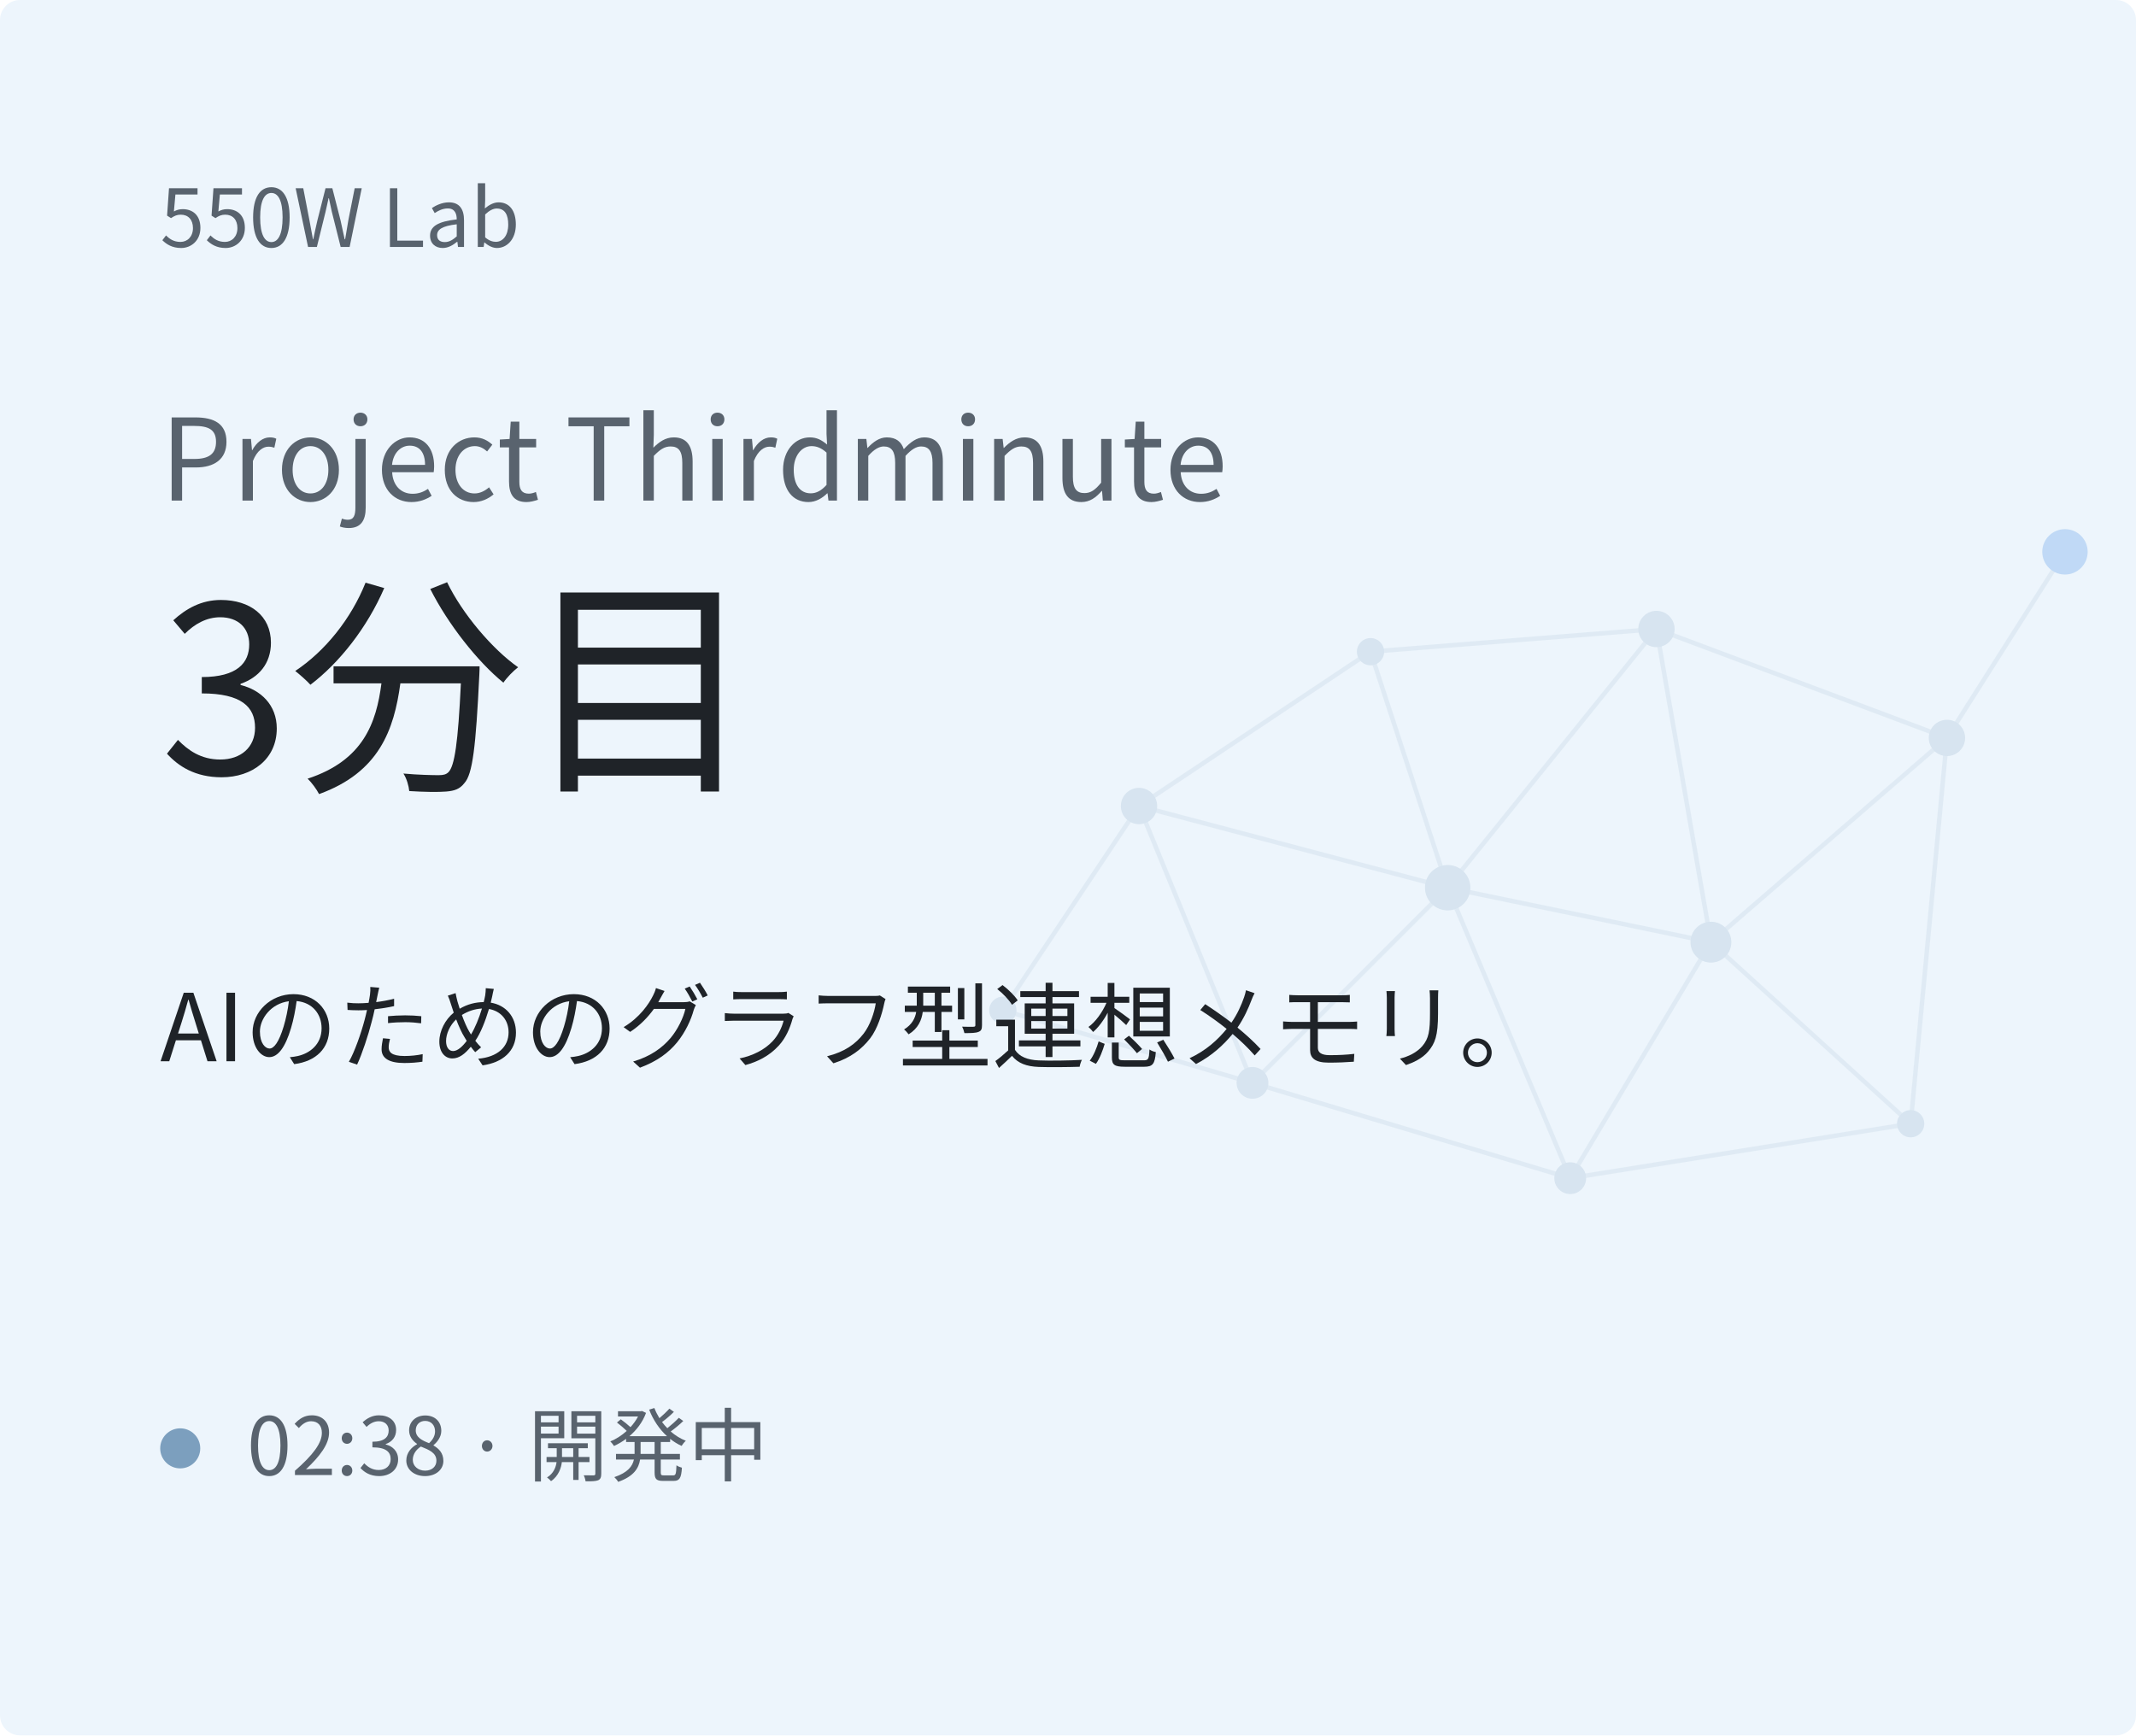
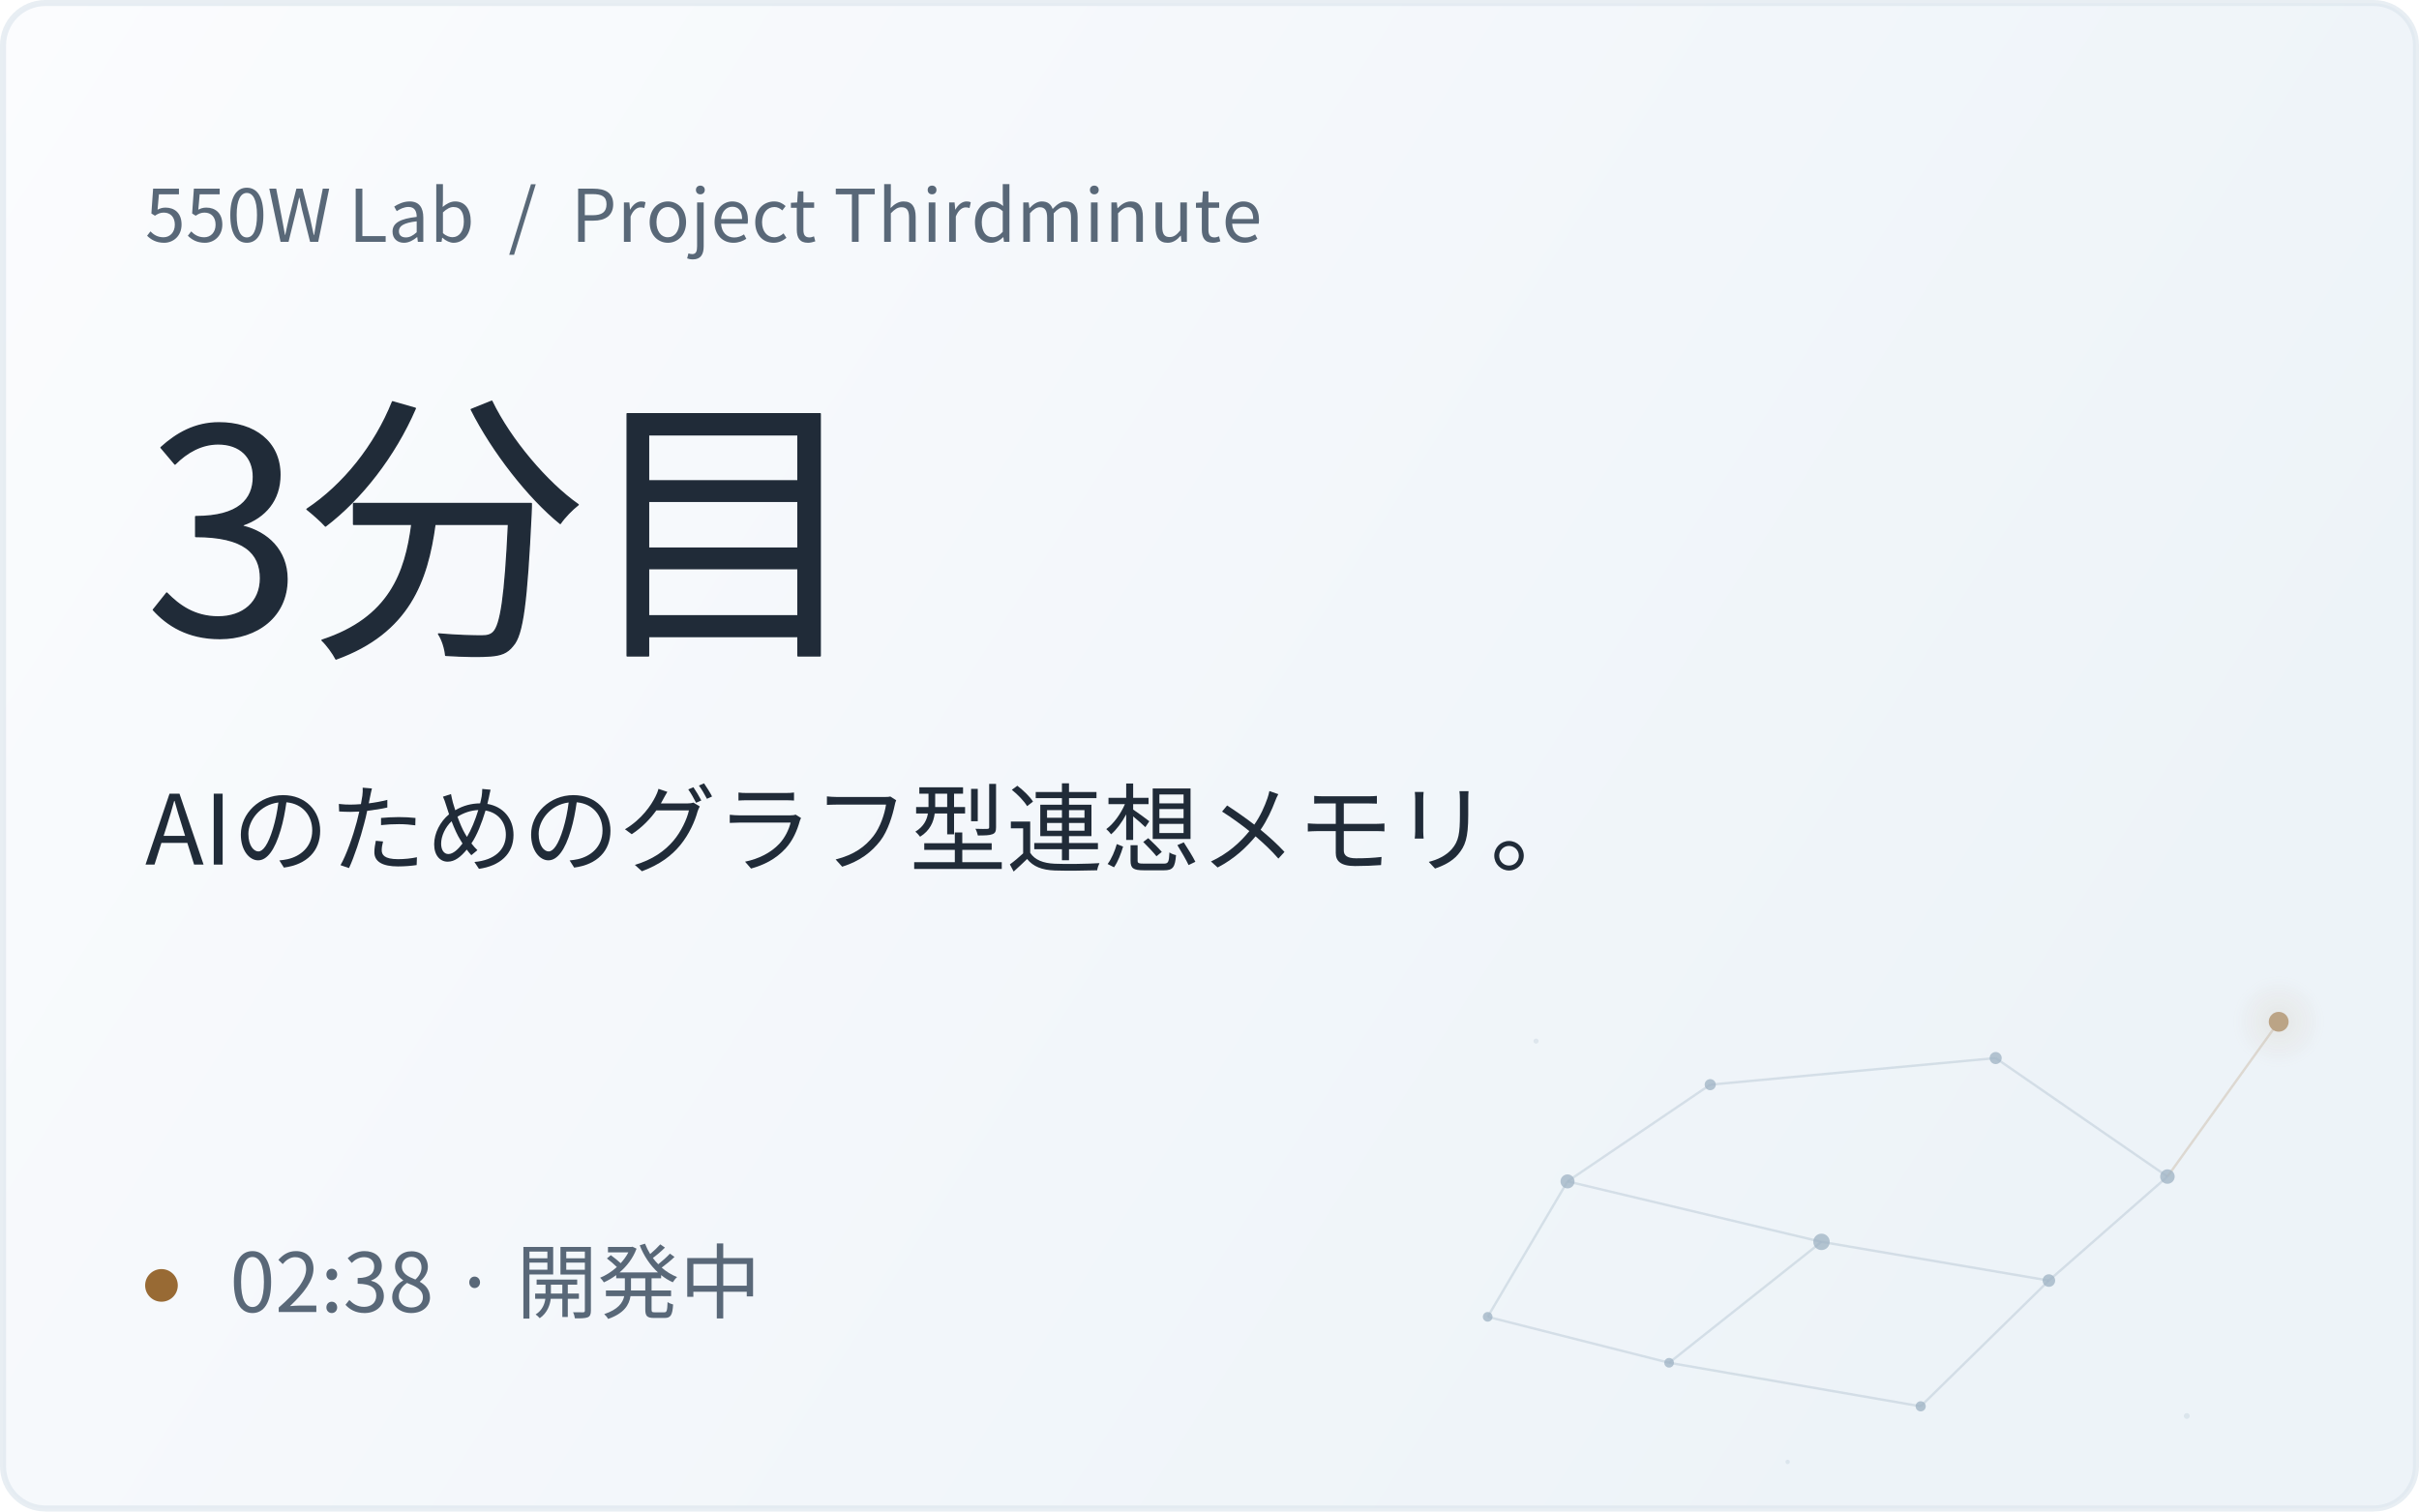
- <svg xmlns="http://www.w3.org/2000/svg" width="320" height="260" viewBox="0 0 320 260" role="img" aria-label="3分目 (Thirdminute) — AIのためのグラフ型連想メモリ。">
-   <rect width="320" height="260" rx="3" fill="#edf5fc" />
-   <g transform="translate(138 65) scale(.68)" opacity=".20">
-     <line x1="18" y1="127" x2="48" y2="82" stroke="#7c9fbe" opacity=".58" />
-     <line x1="18" y1="127" x2="73" y2="143" stroke="#7c9fbe" opacity=".58" />
-     <line x1="48" y1="82" x2="73" y2="143" stroke="#7c9fbe" opacity=".58" />
-     <line x1="48" y1="82" x2="99" y2="48" stroke="#7c9fbe" opacity=".58" />
-     <line x1="48" y1="82" x2="116" y2="100" stroke="#7c9fbe" opacity=".58" />
-     <line x1="73" y1="143" x2="116" y2="100" stroke="#7c9fbe" opacity=".58" />
-     <line x1="73" y1="143" x2="143" y2="164" stroke="#7c9fbe" opacity=".58" />
-     <line x1="99" y1="48" x2="116" y2="100" stroke="#7c9fbe" opacity=".58" />
-     <line x1="99" y1="48" x2="162" y2="43" stroke="#7c9fbe" opacity=".58" />
-     <line x1="116" y1="100" x2="143" y2="164" stroke="#7c9fbe" opacity=".58" />
-     <line x1="116" y1="100" x2="174" y2="112" stroke="#7c9fbe" opacity=".58" />
-     <line x1="116" y1="100" x2="162" y2="43" stroke="#7c9fbe" opacity=".58" />
-     <line x1="143" y1="164" x2="174" y2="112" stroke="#7c9fbe" opacity=".58" />
-     <line x1="143" y1="164" x2="218" y2="152" stroke="#7c9fbe" opacity=".58" />
-     <line x1="162" y1="43" x2="174" y2="112" stroke="#7c9fbe" opacity=".58" />
-     <line x1="162" y1="43" x2="226" y2="67" stroke="#7c9fbe" opacity=".58" />
-     <line x1="174" y1="112" x2="226" y2="67" stroke="#7c9fbe" opacity=".58" />
-     <line x1="174" y1="112" x2="218" y2="152" stroke="#7c9fbe" opacity=".58" />
-     <line x1="218" y1="152" x2="226" y2="67" stroke="#7c9fbe" opacity=".58" />
-     <line x1="226" y1="67" x2="252" y2="26" stroke="#7c9fbe" opacity=".58" />
-     <circle cx="18" cy="127" r="3" fill="#7c9fbe" />
-     <circle cx="48" cy="82" r="4" fill="#7c9fbe" />
-     <circle cx="73" cy="143" r="3.5" fill="#7c9fbe" />
-     <circle cx="99" cy="48" r="3" fill="#7c9fbe" />
-     <circle cx="116" cy="100" r="5" fill="#7c9fbe" />
-     <circle cx="143" cy="164" r="3.5" fill="#7c9fbe" />
-     <circle cx="162" cy="43" r="4" fill="#7c9fbe" />
-     <circle cx="174" cy="112" r="4.5" fill="#7c9fbe" />
-     <circle cx="218" cy="152" r="3" fill="#7c9fbe" />
-     <circle cx="226" cy="67" r="4" fill="#7c9fbe" />
-     <circle cx="252" cy="26" r="5" fill="#0969da" />
+ <svg xmlns="http://www.w3.org/2000/svg" width="400" height="250" viewBox="0 0 400 250" role="img" aria-label="3分目 (Thirdminute) — AIのためのグラフ型連想メモリ。">
+   <defs>
+     <linearGradient id="surface" x1="0" y1="0" x2="1" y2=".4">
+       <stop offset="0" stop-color="#fbfcfe" />
+       <stop offset="1" stop-color="#edf3f8" />
+     </linearGradient>
+     <radialGradient id="future-glow">
+       <stop offset="0" stop-color="#986a34" stop-opacity=".15" />
+       <stop offset="1" stop-color="#986a34" stop-opacity="0" />
+     </radialGradient>
+   </defs>
+   <rect x=".5" y=".5" width="399" height="249" rx="7" fill="url(#surface)" stroke="#dce5ed" stroke-opacity=".65" />
+   <g transform="translate(246 169) scale(.4)" opacity=".58">
+     <line x1="0" y1="122" x2="33" y2="66" stroke="#67859f" stroke-width="1" opacity=".34" />
+     <line x1="0" y1="122" x2="75" y2="141" stroke="#67859f" stroke-width="1" opacity=".34" />
+     <line x1="33" y1="66" x2="92" y2="26" stroke="#67859f" stroke-width="1" opacity=".34" />
+     <line x1="33" y1="66" x2="138" y2="91" stroke="#67859f" stroke-width="1" opacity=".34" />
+     <line x1="75" y1="141" x2="138" y2="91" stroke="#67859f" stroke-width="1" opacity=".34" />
+     <line x1="75" y1="141" x2="179" y2="159" stroke="#67859f" stroke-width="1" opacity=".34" />
+     <line x1="92" y1="26" x2="210" y2="15" stroke="#67859f" stroke-width="1" opacity=".34" />
+     <line x1="138" y1="91" x2="232" y2="107" stroke="#67859f" stroke-width="1" opacity=".34" />
+     <line x1="179" y1="159" x2="232" y2="107" stroke="#67859f" stroke-width="1" opacity=".34" />
+     <line x1="210" y1="15" x2="281" y2="64" stroke="#67859f" stroke-width="1" opacity=".34" />
+     <line x1="232" y1="107" x2="281" y2="64" stroke="#67859f" stroke-width="1" opacity=".34" />
+     <line x1="281" y1="64" x2="327" y2="0" stroke="#986a34" stroke-width="1" opacity=".34" />
+     <circle cx="20" cy="8" r="1.05" fill="#67859f" opacity=".24" />
+     <circle cx="124" cy="182" r="0.9" fill="#67859f" opacity=".24" />
+     <circle cx="289" cy="163" r="1.2" fill="#67859f" opacity=".24" />
+     <circle cx="0" cy="122" r="2.0" fill="#67859f" opacity=".76" />
+     <circle cx="33" cy="66" r="2.9" fill="#67859f" opacity=".76" />
+     <circle cx="75" cy="141" r="2.0" fill="#67859f" opacity=".76" />
+     <circle cx="92" cy="26" r="2.3" fill="#67859f" opacity=".76" />
+     <circle cx="138" cy="91" r="3.4" fill="#67859f" opacity=".76" />
+     <circle cx="179" cy="159" r="2.1" fill="#67859f" opacity=".76" />
+     <circle cx="210" cy="15" r="2.5" fill="#67859f" opacity=".76" />
+     <circle cx="232" cy="107" r="2.6" fill="#67859f" opacity=".76" />
+     <circle cx="281" cy="64" r="3.0" fill="#67859f" opacity=".76" />
+     <circle cx="327" cy="0" r="19" fill="url(#future-glow)" />
+     <circle cx="327" cy="0" r="4.1" fill="#986a34" />
  </g>
-   <path fill="#59636e" transform="translate(24.000 37.000) scale(0.012 -0.012)" d="M262 -13C385 -13 502 78 502 238C502 400 402 472 281 472C237 472 204 461 171 443L190 655H466V733H110L86 391L135 360C177 388 208 403 257 403C349 403 409 341 409 236C409 129 340 63 253 63C168 63 114 102 73 144L27 84C77 35 147 -13 262 -13Z" />
-   <path fill="#59636e" transform="translate(30.660 37.000) scale(0.012 -0.012)" d="M262 -13C385 -13 502 78 502 238C502 400 402 472 281 472C237 472 204 461 171 443L190 655H466V733H110L86 391L135 360C177 388 208 403 257 403C349 403 409 341 409 236C409 129 340 63 253 63C168 63 114 102 73 144L27 84C77 35 147 -13 262 -13Z" />
-   <path fill="#59636e" transform="translate(37.320 37.000) scale(0.012 -0.012)" d="M278 -13C417 -13 506 113 506 369C506 623 417 746 278 746C138 746 50 623 50 369C50 113 138 -13 278 -13ZM278 61C195 61 138 154 138 369C138 583 195 674 278 674C361 674 418 583 418 369C418 154 361 61 278 61Z" />
-   <path fill="#59636e" transform="translate(43.980 37.000) scale(0.012 -0.012)" d="M181 0H291L400 442C412 500 426 553 437 609H441C453 553 464 500 477 442L588 0H700L851 733H763L684 334C671 255 657 176 644 96H638C620 176 604 256 586 334L484 733H399L298 334C280 255 262 176 246 96H242C227 176 213 255 198 334L121 733H26Z" />
-   <path fill="#59636e" transform="translate(57.204 37.000) scale(0.012 -0.012)" d="M101 0H514V79H193V733H101Z" />
-   <path fill="#59636e" transform="translate(63.720 37.000) scale(0.012 -0.012)" d="M217 -13C284 -13 345 22 397 65H400L408 0H483V334C483 469 428 557 295 557C207 557 131 518 82 486L117 423C160 452 217 481 280 481C369 481 392 414 392 344C161 318 59 259 59 141C59 43 126 -13 217 -13ZM243 61C189 61 147 85 147 147C147 217 209 262 392 283V132C339 85 295 61 243 61Z" />
-   <path fill="#59636e" transform="translate(70.476 37.000) scale(0.012 -0.012)" d="M331 -13C455 -13 567 94 567 280C567 448 491 557 351 557C290 557 230 523 180 481L184 578V796H92V0H165L173 56H177C224 13 281 -13 331 -13ZM316 64C280 64 231 78 184 120V406C235 454 283 480 328 480C432 480 472 400 472 279C472 145 406 64 316 64Z" />
-   <path fill="#59636e" transform="translate(24.000 75.000) scale(0.017 -0.017)" d="M101 0H193V292H314C475 292 584 363 584 518C584 678 474 733 310 733H101ZM193 367V658H298C427 658 492 625 492 518C492 413 431 367 302 367Z" />
-   <path fill="#59636e" transform="translate(34.761 75.000) scale(0.017 -0.017)" d="M92 0H184V349C220 441 275 475 320 475C343 475 355 472 373 466L390 545C373 554 356 557 332 557C272 557 216 513 178 444H176L167 543H92Z" />
-   <path fill="#59636e" transform="translate(41.357 75.000) scale(0.017 -0.017)" d="M303 -13C436 -13 554 91 554 271C554 452 436 557 303 557C170 557 52 452 52 271C52 91 170 -13 303 -13ZM303 63C209 63 146 146 146 271C146 396 209 480 303 480C397 480 461 396 461 271C461 146 397 63 303 63Z" />
-   <path fill="#59636e" transform="translate(51.659 75.000) scale(0.017 -0.017)" d="M35 -242C143 -242 184 -173 184 -62V543H93V-62C93 -128 80 -169 26 -169C7 -169 -12 -164 -26 -159L-44 -228C-25 -236 3 -242 35 -242ZM138 655C173 655 199 679 199 716C199 751 173 775 138 775C102 775 77 751 77 716C77 679 102 655 138 655Z" />
-   <path fill="#59636e" transform="translate(56.334 75.000) scale(0.017 -0.017)" d="M312 -13C385 -13 443 11 490 42L458 103C417 76 375 60 322 60C219 60 148 134 142 250H508C510 264 512 282 512 302C512 457 434 557 295 557C171 557 52 448 52 271C52 92 167 -13 312 -13ZM141 315C152 423 220 484 297 484C382 484 432 425 432 315Z" />
-   <path fill="#59636e" transform="translate(65.752 75.000) scale(0.017 -0.017)" d="M306 -13C371 -13 433 13 482 55L442 117C408 87 364 63 314 63C214 63 146 146 146 271C146 396 218 480 317 480C359 480 394 461 425 433L471 493C433 527 384 557 313 557C173 557 52 452 52 271C52 91 162 -13 306 -13Z" />
-   <path fill="#59636e" transform="translate(74.422 75.000) scale(0.017 -0.017)" d="M262 -13C296 -13 332 -3 363 7L345 76C327 68 303 61 283 61C220 61 199 99 199 165V469H347V543H199V696H123L113 543L27 538V469H108V168C108 59 147 -13 262 -13Z" />
-   <path fill="#59636e" transform="translate(84.639 75.000) scale(0.017 -0.017)" d="M253 0H346V655H568V733H31V655H253Z" />
-   <path fill="#59636e" transform="translate(94.822 75.000) scale(0.017 -0.017)" d="M92 0H184V394C238 449 276 477 332 477C404 477 435 434 435 332V0H526V344C526 482 474 557 360 557C286 557 230 516 180 466L184 578V796H92Z" />
-   <path fill="#59636e" transform="translate(105.141 75.000) scale(0.017 -0.017)" d="M92 0H184V543H92ZM138 655C174 655 199 679 199 716C199 751 174 775 138 775C102 775 78 751 78 716C78 679 102 655 138 655Z" />
-   <path fill="#59636e" transform="translate(109.816 75.000) scale(0.017 -0.017)" d="M92 0H184V349C220 441 275 475 320 475C343 475 355 472 373 466L390 545C373 554 356 557 332 557C272 557 216 513 178 444H176L167 543H92Z" />
-   <path fill="#59636e" transform="translate(116.412 75.000) scale(0.017 -0.017)" d="M277 -13C342 -13 400 22 442 64H445L453 0H528V796H436V587L441 494C393 533 352 557 288 557C164 557 53 447 53 271C53 90 141 -13 277 -13ZM297 64C202 64 147 141 147 272C147 396 217 480 304 480C349 480 391 464 436 423V138C391 88 347 64 297 64Z" />
-   <path fill="#59636e" transform="translate(126.952 75.000) scale(0.017 -0.017)" d="M92 0H184V394C233 450 279 477 320 477C389 477 421 434 421 332V0H512V394C563 450 607 477 649 477C718 477 750 434 750 332V0H841V344C841 482 788 557 677 557C610 557 554 514 497 453C475 517 431 557 347 557C282 557 226 516 178 464H176L167 543H92Z" />
-   <path fill="#59636e" transform="translate(142.694 75.000) scale(0.017 -0.017)" d="M92 0H184V543H92ZM138 655C174 655 199 679 199 716C199 751 174 775 138 775C102 775 78 751 78 716C78 679 102 655 138 655Z" />
-   <path fill="#59636e" transform="translate(147.369 75.000) scale(0.017 -0.017)" d="M92 0H184V394C238 449 276 477 332 477C404 477 435 434 435 332V0H526V344C526 482 474 557 360 557C286 557 229 516 178 464H176L167 543H92Z" />
-   <path fill="#59636e" transform="translate(157.739 75.000) scale(0.017 -0.017)" d="M251 -13C325 -13 379 26 430 85H433L440 0H516V543H425V158C373 94 334 66 278 66C206 66 176 109 176 210V543H84V199C84 60 136 -13 251 -13Z" />
-   <path fill="#59636e" transform="translate(168.058 75.000) scale(0.017 -0.017)" d="M262 -13C296 -13 332 -3 363 7L345 76C327 68 303 61 283 61C220 61 199 99 199 165V469H347V543H199V696H123L113 543L27 538V469H108V168C108 59 147 -13 262 -13Z" />
-   <path fill="#59636e" transform="translate(174.467 75.000) scale(0.017 -0.017)" d="M312 -13C385 -13 443 11 490 42L458 103C417 76 375 60 322 60C219 60 148 134 142 250H508C510 264 512 282 512 302C512 457 434 557 295 557C171 557 52 448 52 271C52 92 167 -13 312 -13ZM141 315C152 423 220 484 297 484C382 484 432 425 432 315Z" />
-   <path fill="#1f2328" transform="translate(24.000 116.000) scale(0.035 -0.035)" d="M263 -13C394 -13 499 65 499 196C499 297 430 361 344 382V387C422 414 474 474 474 563C474 679 384 746 260 746C176 746 111 709 56 659L105 601C147 643 198 672 257 672C334 672 381 626 381 556C381 477 330 416 178 416V346C348 346 406 288 406 199C406 115 345 63 257 63C174 63 119 103 76 147L29 88C77 35 149 -13 263 -13Z" />
-   <path fill="#1f2328" transform="translate(43.425 116.000) scale(0.035 -0.035)" d="M324 820C262 665 151 527 23 442C41 428 74 399 88 383C213 478 331 628 404 797ZM673 822 601 793C676 644 803 482 914 392C928 413 956 442 977 458C867 535 738 687 673 822ZM187 462V389H392C370 219 314 59 76 -19C93 -35 115 -65 125 -85C382 8 446 190 473 389H732C720 135 705 35 679 9C669 -1 657 -4 637 -4C613 -4 552 -3 486 3C500 -18 509 -50 511 -72C574 -76 636 -77 670 -74C704 -71 727 -64 747 -38C782 0 796 115 811 426C812 436 812 462 812 462Z" />
-   <path fill="#1f2328" transform="translate(78.425 116.000) scale(0.035 -0.035)" d="M233 470H759V305H233ZM233 542V704H759V542ZM233 233H759V67H233ZM158 778V-74H233V-6H759V-74H837V778Z" />
-   <path fill="#1f2328" transform="translate(24.000 159.000) scale(0.014 -0.014)" d="M4 0H97L168 224H436L506 0H604L355 733H252ZM191 297 227 410C253 493 277 572 300 658H304C328 573 351 493 378 410L413 297Z" />
-   <path fill="#1f2328" transform="translate(32.512 159.000) scale(0.014 -0.014)" d="M101 0H193V733H101Z" />
-   <path fill="#1f2328" transform="translate(36.614 159.000) scale(0.014 -0.014)" d="M476 642C465 550 445 455 420 372C369 203 316 136 269 136C224 136 166 192 166 318C166 454 284 618 476 642ZM559 644C729 629 826 504 826 353C826 180 700 85 572 56C549 51 518 46 486 43L533 -31C770 0 908 140 908 350C908 553 759 718 525 718C281 718 88 528 88 311C88 146 177 44 266 44C359 44 438 149 499 355C527 448 546 550 559 644Z" />
-   <path fill="#1f2328" transform="translate(50.614 159.000) scale(0.014 -0.014)" d="M537 482V408C599 415 660 418 723 418C781 418 840 413 891 406L893 482C839 488 779 491 720 491C656 491 590 487 537 482ZM558 239 483 246C475 204 468 167 468 128C468 29 554 -19 712 -19C785 -19 851 -13 905 -5L908 76C847 63 778 56 713 56C570 56 544 102 544 149C544 175 549 206 558 239ZM221 620C185 620 149 621 101 627L104 549C140 547 176 545 220 545C248 545 279 546 312 548C304 512 295 474 286 441C249 300 178 97 118 -6L206 -36C258 74 326 280 362 422C374 466 385 512 394 556C464 564 537 575 602 590V669C541 653 475 641 410 633L425 707C429 727 437 765 443 787L347 795C349 774 348 740 344 712C341 692 336 660 329 625C290 622 254 620 221 620Z" />
-   <path fill="#1f2328" transform="translate(64.614 159.000) scale(0.014 -0.014)" d="M542 564C511 461 468 357 425 286L405 319C381 359 352 426 327 495C393 536 464 560 542 564ZM260 729 177 702C189 676 201 643 210 612L240 520C149 446 86 325 86 210C86 93 149 30 225 30C300 30 361 80 423 155C438 134 454 115 470 97L533 149C512 169 491 193 471 219C528 301 579 432 617 559C746 537 827 439 827 309C827 155 711 45 502 27L549 -44C763 -14 906 107 906 306C906 478 796 601 636 627L652 696C656 715 662 749 669 774L583 782C583 759 580 726 577 706C573 682 567 658 561 633C474 632 389 612 304 562L280 640C273 668 265 701 260 729ZM379 218C335 159 282 109 233 109C188 109 158 150 158 216C158 294 200 386 266 448C295 372 327 301 356 256Z" />
-   <path fill="#1f2328" transform="translate(78.614 159.000) scale(0.014 -0.014)" d="M476 642C465 550 445 455 420 372C369 203 316 136 269 136C224 136 166 192 166 318C166 454 284 618 476 642ZM559 644C729 629 826 504 826 353C826 180 700 85 572 56C549 51 518 46 486 43L533 -31C770 0 908 140 908 350C908 553 759 718 525 718C281 718 88 528 88 311C88 146 177 44 266 44C359 44 438 149 499 355C527 448 546 550 559 644Z" />
-   <path fill="#1f2328" transform="translate(92.614 159.000) scale(0.014 -0.014)" d="M765 800 712 777C739 740 773 679 793 639L847 663C826 704 790 764 765 800ZM875 840 822 817C850 780 883 723 905 680L958 704C940 741 901 803 875 840ZM496 752 404 783C398 757 383 721 373 703C329 614 231 468 58 365L128 314C238 386 321 475 382 560H719C699 469 637 339 560 248C469 141 344 51 160 -3L233 -69C420 1 540 92 631 203C720 312 781 447 808 548C813 564 823 587 831 601L765 641C749 635 727 632 700 632H429L452 674C462 692 480 726 496 752Z" />
-   <path fill="#1f2328" transform="translate(106.614 159.000) scale(0.014 -0.014)" d="M231 745V662C258 664 290 665 321 665C376 665 657 665 713 665C747 665 781 664 805 662V745C781 741 746 740 714 740C655 740 375 740 321 740C289 740 257 741 231 745ZM878 481 821 517C810 511 789 509 766 509C715 509 289 509 239 509C212 509 178 511 141 515V431C177 433 215 434 239 434C299 434 721 434 770 434C752 362 712 277 651 213C566 123 441 59 299 30L361 -41C488 -6 614 53 719 168C793 249 838 353 865 452C867 459 873 472 878 481Z" />
-   <path fill="#1f2328" transform="translate(120.614 159.000) scale(0.014 -0.014)" d="M861 665 800 704C781 699 762 699 747 699C701 699 302 699 245 699C212 699 173 702 145 705V617C171 618 205 620 245 620C302 620 698 620 756 620C742 524 696 385 625 294C541 187 429 102 235 53L303 -22C487 36 606 129 697 246C776 349 824 510 846 615C850 634 854 651 861 665Z" />
-   <path fill="#1f2328" transform="translate(134.614 159.000) scale(0.014 -0.014)" d="M635 783V448H704V783ZM822 834V387C822 374 818 370 802 369C787 368 737 368 680 370C691 350 701 321 705 301C776 301 825 302 855 314C885 325 893 344 893 386V834ZM388 733V595H264V601V733ZM67 595V528H189C178 461 145 393 59 340C73 330 98 302 108 288C210 351 248 441 259 528H388V313H459V528H573V595H459V733H552V799H100V733H195V602V595ZM467 332V221H151V152H467V25H47V-45H952V25H544V152H848V221H544V332Z" />
-   <path fill="#1f2328" transform="translate(148.614 159.000) scale(0.014 -0.014)" d="M56 773C117 725 185 654 214 604L275 651C245 700 174 769 113 815ZM246 445H46V375H173V116C128 74 78 32 36 2L75 -72C124 -28 170 15 214 58C277 -21 368 -56 500 -61C612 -65 826 -63 938 -59C941 -36 953 -2 962 15C841 7 610 4 499 9C381 14 293 48 246 122ZM350 619V294H574V223H288V159H574V45H647V159H946V223H647V294H879V619H647V687H931V750H647V840H574V750H303V687H574V619ZM420 430H574V350H420ZM647 430H807V350H647ZM420 563H574V484H420ZM647 563H807V484H647Z" />
-   <path fill="#1f2328" transform="translate(162.614 159.000) scale(0.014 -0.014)" d="M283 200V40C283 -38 311 -59 421 -59C443 -59 605 -59 629 -59C721 -59 743 -28 753 98C732 102 702 113 685 126C680 23 673 10 624 10C587 10 452 10 425 10C367 10 356 14 356 41V200ZM414 234C461 188 521 124 551 86L606 131C575 168 513 230 466 273ZM767 201C807 135 859 47 883 -5L953 29C928 80 874 167 833 230ZM141 212C122 145 87 59 46 6L112 -28C153 28 186 118 206 186ZM581 574H831V480H581ZM581 421H831V326H581ZM581 725H831V633H581ZM512 787V265H903V787ZM238 838V690H55V625H225C181 523 106 419 32 367C48 354 70 330 82 313C137 360 194 436 238 519V255H310V498C354 462 410 413 436 387L477 448C451 469 350 543 310 569V625H469V690H310V838Z" />
-   <path fill="#1f2328" transform="translate(176.614 159.000) scale(0.014 -0.014)" d="M281 611 229 548C325 488 437 406 511 346C412 225 289 114 114 32L183 -30C357 60 481 179 575 292C661 218 737 147 811 62L874 131C803 208 717 286 627 360C694 457 744 567 777 655C785 676 799 710 810 728L718 760C714 738 705 706 698 686C668 601 627 506 562 413C483 474 367 556 281 611Z" />
-   <path fill="#1f2328" transform="translate(190.614 159.000) scale(0.014 -0.014)" d="M115 426V342C143 344 184 346 209 346H404V120C404 38 452 -15 603 -15C698 -15 794 -11 872 -5L877 79C791 69 709 65 614 65C522 65 487 95 487 145V346H826C848 346 884 346 907 343V425C885 423 845 421 824 421H487V632H747C782 632 805 631 829 630V710C807 708 779 706 747 706C673 706 342 706 271 706C237 706 208 708 181 710V630C208 632 237 632 271 632H404V421H209C183 421 142 424 115 426Z" />
-   <path fill="#1f2328" transform="translate(204.614 159.000) scale(0.014 -0.014)" d="M776 759H682C685 734 687 706 687 672C687 637 687 552 687 514C687 325 675 244 604 161C542 91 457 51 365 28L430 -41C503 -16 603 27 668 105C740 191 773 270 773 510C773 548 773 632 773 672C773 706 774 734 776 759ZM312 751H221C223 732 225 697 225 679C225 649 225 388 225 346C225 316 222 284 220 269H312C310 287 308 320 308 345C308 387 308 649 308 679C308 703 310 732 312 751Z" />
-   <path fill="#1f2328" transform="translate(218.614 159.000) scale(0.014 -0.014)" d="M194 244C111 244 42 176 42 92C42 7 111 -61 194 -61C279 -61 347 7 347 92C347 176 279 244 194 244ZM194 -10C139 -10 93 35 93 92C93 147 139 193 194 193C251 193 296 147 296 92C296 35 251 -10 194 -10Z" />
-   <circle cx="27" cy="217" r="3" fill="#7c9fbe" />
-   <path fill="#59636e" transform="translate(37.000 221.000) scale(0.012 -0.012)" d="M278 -13C417 -13 506 113 506 369C506 623 417 746 278 746C138 746 50 623 50 369C50 113 138 -13 278 -13ZM278 61C195 61 138 154 138 369C138 583 195 674 278 674C361 674 418 583 418 369C418 154 361 61 278 61Z" />
-   <path fill="#59636e" transform="translate(43.660 221.000) scale(0.012 -0.012)" d="M44 0H505V79H302C265 79 220 75 182 72C354 235 470 384 470 531C470 661 387 746 256 746C163 746 99 704 40 639L93 587C134 636 185 672 245 672C336 672 380 611 380 527C380 401 274 255 44 54Z" />
-   <path fill="#59636e" transform="translate(50.320 221.000) scale(0.012 -0.012)" d="M139 390C175 390 205 418 205 460C205 501 175 530 139 530C102 530 73 501 73 460C73 418 102 390 139 390ZM139 -13C175 -13 205 15 205 56C205 98 175 126 139 126C102 126 73 98 73 56C73 15 102 -13 139 -13Z" />
-   <path fill="#59636e" transform="translate(53.656 221.000) scale(0.012 -0.012)" d="M263 -13C394 -13 499 65 499 196C499 297 430 361 344 382V387C422 414 474 474 474 563C474 679 384 746 260 746C176 746 111 709 56 659L105 601C147 643 198 672 257 672C334 672 381 626 381 556C381 477 330 416 178 416V346C348 346 406 288 406 199C406 115 345 63 257 63C174 63 119 103 76 147L29 88C77 35 149 -13 263 -13Z" />
-   <path fill="#59636e" transform="translate(60.316 221.000) scale(0.012 -0.012)" d="M280 -13C417 -13 509 70 509 176C509 277 450 332 386 369V374C429 408 483 474 483 551C483 664 407 744 282 744C168 744 81 669 81 558C81 481 127 426 180 389V385C113 349 46 280 46 182C46 69 144 -13 280 -13ZM330 398C243 432 164 471 164 558C164 629 213 676 281 676C359 676 405 619 405 546C405 492 379 442 330 398ZM281 55C193 55 127 112 127 190C127 260 169 318 228 356C332 314 422 278 422 179C422 106 366 55 281 55Z" />
-   <path fill="#59636e" transform="translate(69.664 221.000) scale(0.012 -0.012)" d="M276 293C312 293 343 323 343 363C343 405 312 434 276 434C240 434 211 405 211 363C211 323 240 293 276 293Z" />
-   <path fill="#59636e" transform="translate(79.084 221.000) scale(0.012 -0.012)" d="M566 335V226H426V335ZM233 226V162H358C351 104 323 21 239 -30C255 -41 278 -62 289 -76C385 -11 417 95 424 162H566V-61H633V162H769V226H633V335H748V397H251V335H360V226ZM383 605V518H163V605ZM383 658H163V740H383ZM842 605V517H614V605ZM842 658H614V740H842ZM878 797H543V459H842V18C842 2 837 -3 821 -4C805 -4 752 -4 697 -3C708 -23 718 -58 720 -78C797 -79 847 -77 877 -65C906 -52 916 -28 916 17V797ZM89 797V-81H163V460H454V797Z" />
-   <path fill="#59636e" transform="translate(91.084 221.000) scale(0.012 -0.012)" d="M884 715C848 676 790 624 741 585C717 609 695 635 675 662C723 697 779 745 823 789L766 829C735 794 686 747 642 710C617 751 596 793 579 837L514 817C564 688 641 573 737 485H267C356 561 432 659 475 776L425 800L411 797H125V731H375C351 684 318 639 281 598C249 628 200 667 160 696L112 656C153 625 203 582 234 551C171 494 99 448 29 420C44 406 65 380 75 363C126 386 177 416 226 452V413H332V280V264H100V194H324C306 111 248 31 79 -26C95 -40 118 -67 127 -85C323 -16 384 86 401 194H582V34C582 -50 604 -73 689 -73C707 -73 802 -73 820 -73C894 -73 915 -36 923 92C902 97 872 109 855 122C851 15 846 -4 814 -4C794 -4 715 -4 699 -4C665 -4 659 1 659 33V194H898V264H659V413H776V452C820 417 868 387 919 364C931 384 954 413 972 428C903 455 839 495 783 544C834 581 894 630 940 675ZM407 413H582V264H407V279Z" />
-   <path fill="#59636e" transform="translate(103.084 221.000) scale(0.012 -0.012)" d="M458 840V661H96V186H171V248H458V-79H537V248H825V191H902V661H537V840ZM171 322V588H458V322ZM825 322H537V588H825Z" />
+   <path fill="#596878" transform="translate(24.000 40.000) scale(0.012 -0.012)" d="M262 -13C385 -13 502 78 502 238C502 400 402 472 281 472C237 472 204 461 171 443L190 655H466V733H110L86 391L135 360C177 388 208 403 257 403C349 403 409 341 409 236C409 129 340 63 253 63C168 63 114 102 73 144L27 84C77 35 147 -13 262 -13Z" />
+   <path fill="#596878" transform="translate(30.740 40.000) scale(0.012 -0.012)" d="M262 -13C385 -13 502 78 502 238C502 400 402 472 281 472C237 472 204 461 171 443L190 655H466V733H110L86 391L135 360C177 388 208 403 257 403C349 403 409 341 409 236C409 129 340 63 253 63C168 63 114 102 73 144L27 84C77 35 147 -13 262 -13Z" />
+   <path fill="#596878" transform="translate(37.480 40.000) scale(0.012 -0.012)" d="M278 -13C417 -13 506 113 506 369C506 623 417 746 278 746C138 746 50 623 50 369C50 113 138 -13 278 -13ZM278 61C195 61 138 154 138 369C138 583 195 674 278 674C361 674 418 583 418 369C418 154 361 61 278 61Z" />
+   <path fill="#596878" transform="translate(44.220 40.000) scale(0.012 -0.012)" d="M181 0H291L400 442C412 500 426 553 437 609H441C453 553 464 500 477 442L588 0H700L851 733H763L684 334C671 255 657 176 644 96H638C620 176 604 256 586 334L484 733H399L298 334C280 255 262 176 246 96H242C227 176 213 255 198 334L121 733H26Z" />
+   <path fill="#596878" transform="translate(57.604 40.000) scale(0.012 -0.012)" d="M101 0H514V79H193V733H101Z" />
+   <path fill="#596878" transform="translate(64.200 40.000) scale(0.012 -0.012)" d="M217 -13C284 -13 345 22 397 65H400L408 0H483V334C483 469 428 557 295 557C207 557 131 518 82 486L117 423C160 452 217 481 280 481C369 481 392 414 392 344C161 318 59 259 59 141C59 43 126 -13 217 -13ZM243 61C189 61 147 85 147 147C147 217 209 262 392 283V132C339 85 295 61 243 61Z" />
+   <path fill="#596878" transform="translate(71.036 40.000) scale(0.012 -0.012)" d="M331 -13C455 -13 567 94 567 280C567 448 491 557 351 557C290 557 230 523 180 481L184 578V796H92V0H165L173 56H177C224 13 281 -13 331 -13ZM316 64C280 64 231 78 184 120V406C235 454 283 480 328 480C432 480 472 400 472 279C472 145 406 64 316 64Z" />
+   <path fill="#596878" transform="translate(84.068 40.000) scale(0.012 -0.012)" d="M11 -179H78L377 794H311Z" />
+   <path fill="#596878" transform="translate(94.388 40.000) scale(0.012 -0.012)" d="M101 0H193V292H314C475 292 584 363 584 518C584 678 474 733 310 733H101ZM193 367V658H298C427 658 492 625 492 518C492 413 431 367 302 367Z" />
+   <path fill="#596878" transform="translate(102.064 40.000) scale(0.012 -0.012)" d="M92 0H184V349C220 441 275 475 320 475C343 475 355 472 373 466L390 545C373 554 356 557 332 557C272 557 216 513 178 444H176L167 543H92Z" />
+   <path fill="#596878" transform="translate(106.800 40.000) scale(0.012 -0.012)" d="M303 -13C436 -13 554 91 554 271C554 452 436 557 303 557C170 557 52 452 52 271C52 91 170 -13 303 -13ZM303 63C209 63 146 146 146 271C146 396 209 480 303 480C397 480 461 396 461 271C461 146 397 63 303 63Z" />
+   <path fill="#596878" transform="translate(114.152 40.000) scale(0.012 -0.012)" d="M35 -242C143 -242 184 -173 184 -62V543H93V-62C93 -128 80 -169 26 -169C7 -169 -12 -164 -26 -159L-44 -228C-25 -236 3 -242 35 -242ZM138 655C173 655 199 679 199 716C199 751 173 775 138 775C102 775 77 751 77 716C77 679 102 655 138 655Z" />
+   <path fill="#596878" transform="translate(117.532 40.000) scale(0.012 -0.012)" d="M312 -13C385 -13 443 11 490 42L458 103C417 76 375 60 322 60C219 60 148 134 142 250H508C510 264 512 282 512 302C512 457 434 557 295 557C171 557 52 448 52 271C52 92 167 -13 312 -13ZM141 315C152 423 220 484 297 484C382 484 432 425 432 315Z" />
+   <path fill="#596878" transform="translate(124.260 40.000) scale(0.012 -0.012)" d="M306 -13C371 -13 433 13 482 55L442 117C408 87 364 63 314 63C214 63 146 146 146 271C146 396 218 480 317 480C359 480 394 461 425 433L471 493C433 527 384 557 313 557C173 557 52 452 52 271C52 91 162 -13 306 -13Z" />
+   <path fill="#596878" transform="translate(130.460 40.000) scale(0.012 -0.012)" d="M262 -13C296 -13 332 -3 363 7L345 76C327 68 303 61 283 61C220 61 199 99 199 165V469H347V543H199V696H123L113 543L27 538V469H108V168C108 59 147 -13 262 -13Z" />
+   <path fill="#596878" transform="translate(137.832 40.000) scale(0.012 -0.012)" d="M253 0H346V655H568V733H31V655H253Z" />
+   <path fill="#596878" transform="translate(145.100 40.000) scale(0.012 -0.012)" d="M92 0H184V394C238 449 276 477 332 477C404 477 435 434 435 332V0H526V344C526 482 474 557 360 557C286 557 230 516 180 466L184 578V796H92Z" />
+   <path fill="#596878" transform="translate(152.464 40.000) scale(0.012 -0.012)" d="M92 0H184V543H92ZM138 655C174 655 199 679 199 716C199 751 174 775 138 775C102 775 78 751 78 716C78 679 102 655 138 655Z" />
+   <path fill="#596878" transform="translate(155.844 40.000) scale(0.012 -0.012)" d="M92 0H184V349C220 441 275 475 320 475C343 475 355 472 373 466L390 545C373 554 356 557 332 557C272 557 216 513 178 444H176L167 543H92Z" />
+   <path fill="#596878" transform="translate(160.580 40.000) scale(0.012 -0.012)" d="M277 -13C342 -13 400 22 442 64H445L453 0H528V796H436V587L441 494C393 533 352 557 288 557C164 557 53 447 53 271C53 90 141 -13 277 -13ZM297 64C202 64 147 141 147 272C147 396 217 480 304 480C349 480 391 464 436 423V138C391 88 347 64 297 64Z" />
+   <path fill="#596878" transform="translate(168.100 40.000) scale(0.012 -0.012)" d="M92 0H184V394C233 450 279 477 320 477C389 477 421 434 421 332V0H512V394C563 450 607 477 649 477C718 477 750 434 750 332V0H841V344C841 482 788 557 677 557C610 557 554 514 497 453C475 517 431 557 347 557C282 557 226 516 178 464H176L167 543H92Z" />
+   <path fill="#596878" transform="translate(179.292 40.000) scale(0.012 -0.012)" d="M92 0H184V543H92ZM138 655C174 655 199 679 199 716C199 751 174 775 138 775C102 775 78 751 78 716C78 679 102 655 138 655Z" />
+   <path fill="#596878" transform="translate(182.672 40.000) scale(0.012 -0.012)" d="M92 0H184V394C238 449 276 477 332 477C404 477 435 434 435 332V0H526V344C526 482 474 557 360 557C286 557 229 516 178 464H176L167 543H92Z" />
+   <path fill="#596878" transform="translate(190.072 40.000) scale(0.012 -0.012)" d="M251 -13C325 -13 379 26 430 85H433L440 0H516V543H425V158C373 94 334 66 278 66C206 66 176 109 176 210V543H84V199C84 60 136 -13 251 -13Z" />
+   <path fill="#596878" transform="translate(197.436 40.000) scale(0.012 -0.012)" d="M262 -13C296 -13 332 -3 363 7L345 76C327 68 303 61 283 61C220 61 199 99 199 165V469H347V543H199V696H123L113 543L27 538V469H108V168C108 59 147 -13 262 -13Z" />
+   <path fill="#596878" transform="translate(202.040 40.000) scale(0.012 -0.012)" d="M312 -13C385 -13 443 11 490 42L458 103C417 76 375 60 322 60C219 60 148 134 142 250H508C510 264 512 282 512 302C512 457 434 557 295 557C171 557 52 448 52 271C52 92 167 -13 312 -13ZM141 315C152 423 220 484 297 484C382 484 432 425 432 315Z" />
+   <path fill="#202b38" stroke="#202b38" stroke-width="5" stroke-linejoin="round" paint-order="stroke fill" transform="translate(24.000 105.000) scale(0.047 -0.047)" d="M263 -13C394 -13 499 65 499 196C499 297 430 361 344 382V387C422 414 474 474 474 563C474 679 384 746 260 746C176 746 111 709 56 659L105 601C147 643 198 672 257 672C334 672 381 626 381 556C381 477 330 416 178 416V346C348 346 406 288 406 199C406 115 345 63 257 63C174 63 119 103 76 147L29 88C77 35 149 -13 263 -13Z" />
+   <path fill="#202b38" stroke="#202b38" stroke-width="5" stroke-linejoin="round" paint-order="stroke fill" transform="translate(49.685 105.000) scale(0.047 -0.047)" d="M324 820C262 665 151 527 23 442C41 428 74 399 88 383C213 478 331 628 404 797ZM673 822 601 793C676 644 803 482 914 392C928 413 956 442 977 458C867 535 738 687 673 822ZM187 462V389H392C370 219 314 59 76 -19C93 -35 115 -65 125 -85C382 8 446 190 473 389H732C720 135 705 35 679 9C669 -1 657 -4 637 -4C613 -4 552 -3 486 3C500 -18 509 -50 511 -72C574 -76 636 -77 670 -74C704 -71 727 -64 747 -38C782 0 796 115 811 426C812 436 812 462 812 462Z" />
+   <path fill="#202b38" stroke="#202b38" stroke-width="5" stroke-linejoin="round" paint-order="stroke fill" transform="translate(96.285 105.000) scale(0.047 -0.047)" d="M233 470H759V305H233ZM233 542V704H759V542ZM233 233H759V67H233ZM158 778V-74H233V-6H759V-74H837V778Z" />
+   <path fill="#202b38" transform="translate(24.000 143.000) scale(0.016 -0.016)" d="M4 0H97L168 224H436L506 0H604L355 733H252ZM191 297 227 410C253 493 277 572 300 658H304C328 573 351 493 378 410L413 297Z" />
+   <path fill="#202b38" transform="translate(33.728 143.000) scale(0.016 -0.016)" d="M101 0H193V733H101Z" />
+   <path fill="#202b38" transform="translate(38.416 143.000) scale(0.016 -0.016)" d="M476 642C465 550 445 455 420 372C369 203 316 136 269 136C224 136 166 192 166 318C166 454 284 618 476 642ZM559 644C729 629 826 504 826 353C826 180 700 85 572 56C549 51 518 46 486 43L533 -31C770 0 908 140 908 350C908 553 759 718 525 718C281 718 88 528 88 311C88 146 177 44 266 44C359 44 438 149 499 355C527 448 546 550 559 644Z" />
+   <path fill="#202b38" transform="translate(54.416 143.000) scale(0.016 -0.016)" d="M537 482V408C599 415 660 418 723 418C781 418 840 413 891 406L893 482C839 488 779 491 720 491C656 491 590 487 537 482ZM558 239 483 246C475 204 468 167 468 128C468 29 554 -19 712 -19C785 -19 851 -13 905 -5L908 76C847 63 778 56 713 56C570 56 544 102 544 149C544 175 549 206 558 239ZM221 620C185 620 149 621 101 627L104 549C140 547 176 545 220 545C248 545 279 546 312 548C304 512 295 474 286 441C249 300 178 97 118 -6L206 -36C258 74 326 280 362 422C374 466 385 512 394 556C464 564 537 575 602 590V669C541 653 475 641 410 633L425 707C429 727 437 765 443 787L347 795C349 774 348 740 344 712C341 692 336 660 329 625C290 622 254 620 221 620Z" />
+   <path fill="#202b38" transform="translate(70.416 143.000) scale(0.016 -0.016)" d="M542 564C511 461 468 357 425 286L405 319C381 359 352 426 327 495C393 536 464 560 542 564ZM260 729 177 702C189 676 201 643 210 612L240 520C149 446 86 325 86 210C86 93 149 30 225 30C300 30 361 80 423 155C438 134 454 115 470 97L533 149C512 169 491 193 471 219C528 301 579 432 617 559C746 537 827 439 827 309C827 155 711 45 502 27L549 -44C763 -14 906 107 906 306C906 478 796 601 636 627L652 696C656 715 662 749 669 774L583 782C583 759 580 726 577 706C573 682 567 658 561 633C474 632 389 612 304 562L280 640C273 668 265 701 260 729ZM379 218C335 159 282 109 233 109C188 109 158 150 158 216C158 294 200 386 266 448C295 372 327 301 356 256Z" />
+   <path fill="#202b38" transform="translate(86.416 143.000) scale(0.016 -0.016)" d="M476 642C465 550 445 455 420 372C369 203 316 136 269 136C224 136 166 192 166 318C166 454 284 618 476 642ZM559 644C729 629 826 504 826 353C826 180 700 85 572 56C549 51 518 46 486 43L533 -31C770 0 908 140 908 350C908 553 759 718 525 718C281 718 88 528 88 311C88 146 177 44 266 44C359 44 438 149 499 355C527 448 546 550 559 644Z" />
+   <path fill="#202b38" transform="translate(102.416 143.000) scale(0.016 -0.016)" d="M765 800 712 777C739 740 773 679 793 639L847 663C826 704 790 764 765 800ZM875 840 822 817C850 780 883 723 905 680L958 704C940 741 901 803 875 840ZM496 752 404 783C398 757 383 721 373 703C329 614 231 468 58 365L128 314C238 386 321 475 382 560H719C699 469 637 339 560 248C469 141 344 51 160 -3L233 -69C420 1 540 92 631 203C720 312 781 447 808 548C813 564 823 587 831 601L765 641C749 635 727 632 700 632H429L452 674C462 692 480 726 496 752Z" />
+   <path fill="#202b38" transform="translate(118.416 143.000) scale(0.016 -0.016)" d="M231 745V662C258 664 290 665 321 665C376 665 657 665 713 665C747 665 781 664 805 662V745C781 741 746 740 714 740C655 740 375 740 321 740C289 740 257 741 231 745ZM878 481 821 517C810 511 789 509 766 509C715 509 289 509 239 509C212 509 178 511 141 515V431C177 433 215 434 239 434C299 434 721 434 770 434C752 362 712 277 651 213C566 123 441 59 299 30L361 -41C488 -6 614 53 719 168C793 249 838 353 865 452C867 459 873 472 878 481Z" />
+   <path fill="#202b38" transform="translate(134.416 143.000) scale(0.016 -0.016)" d="M861 665 800 704C781 699 762 699 747 699C701 699 302 699 245 699C212 699 173 702 145 705V617C171 618 205 620 245 620C302 620 698 620 756 620C742 524 696 385 625 294C541 187 429 102 235 53L303 -22C487 36 606 129 697 246C776 349 824 510 846 615C850 634 854 651 861 665Z" />
+   <path fill="#202b38" transform="translate(150.416 143.000) scale(0.016 -0.016)" d="M635 783V448H704V783ZM822 834V387C822 374 818 370 802 369C787 368 737 368 680 370C691 350 701 321 705 301C776 301 825 302 855 314C885 325 893 344 893 386V834ZM388 733V595H264V601V733ZM67 595V528H189C178 461 145 393 59 340C73 330 98 302 108 288C210 351 248 441 259 528H388V313H459V528H573V595H459V733H552V799H100V733H195V602V595ZM467 332V221H151V152H467V25H47V-45H952V25H544V152H848V221H544V332Z" />
+   <path fill="#202b38" transform="translate(166.416 143.000) scale(0.016 -0.016)" d="M56 773C117 725 185 654 214 604L275 651C245 700 174 769 113 815ZM246 445H46V375H173V116C128 74 78 32 36 2L75 -72C124 -28 170 15 214 58C277 -21 368 -56 500 -61C612 -65 826 -63 938 -59C941 -36 953 -2 962 15C841 7 610 4 499 9C381 14 293 48 246 122ZM350 619V294H574V223H288V159H574V45H647V159H946V223H647V294H879V619H647V687H931V750H647V840H574V750H303V687H574V619ZM420 430H574V350H420ZM647 430H807V350H647ZM420 563H574V484H420ZM647 563H807V484H647Z" />
+   <path fill="#202b38" transform="translate(182.416 143.000) scale(0.016 -0.016)" d="M283 200V40C283 -38 311 -59 421 -59C443 -59 605 -59 629 -59C721 -59 743 -28 753 98C732 102 702 113 685 126C680 23 673 10 624 10C587 10 452 10 425 10C367 10 356 14 356 41V200ZM414 234C461 188 521 124 551 86L606 131C575 168 513 230 466 273ZM767 201C807 135 859 47 883 -5L953 29C928 80 874 167 833 230ZM141 212C122 145 87 59 46 6L112 -28C153 28 186 118 206 186ZM581 574H831V480H581ZM581 421H831V326H581ZM581 725H831V633H581ZM512 787V265H903V787ZM238 838V690H55V625H225C181 523 106 419 32 367C48 354 70 330 82 313C137 360 194 436 238 519V255H310V498C354 462 410 413 436 387L477 448C451 469 350 543 310 569V625H469V690H310V838Z" />
+   <path fill="#202b38" transform="translate(198.416 143.000) scale(0.016 -0.016)" d="M281 611 229 548C325 488 437 406 511 346C412 225 289 114 114 32L183 -30C357 60 481 179 575 292C661 218 737 147 811 62L874 131C803 208 717 286 627 360C694 457 744 567 777 655C785 676 799 710 810 728L718 760C714 738 705 706 698 686C668 601 627 506 562 413C483 474 367 556 281 611Z" />
+   <path fill="#202b38" transform="translate(214.416 143.000) scale(0.016 -0.016)" d="M115 426V342C143 344 184 346 209 346H404V120C404 38 452 -15 603 -15C698 -15 794 -11 872 -5L877 79C791 69 709 65 614 65C522 65 487 95 487 145V346H826C848 346 884 346 907 343V425C885 423 845 421 824 421H487V632H747C782 632 805 631 829 630V710C807 708 779 706 747 706C673 706 342 706 271 706C237 706 208 708 181 710V630C208 632 237 632 271 632H404V421H209C183 421 142 424 115 426Z" />
+   <path fill="#202b38" transform="translate(230.416 143.000) scale(0.016 -0.016)" d="M776 759H682C685 734 687 706 687 672C687 637 687 552 687 514C687 325 675 244 604 161C542 91 457 51 365 28L430 -41C503 -16 603 27 668 105C740 191 773 270 773 510C773 548 773 632 773 672C773 706 774 734 776 759ZM312 751H221C223 732 225 697 225 679C225 649 225 388 225 346C225 316 222 284 220 269H312C310 287 308 320 308 345C308 387 308 649 308 679C308 703 310 732 312 751Z" />
+   <path fill="#202b38" transform="translate(246.416 143.000) scale(0.016 -0.016)" d="M194 244C111 244 42 176 42 92C42 7 111 -61 194 -61C279 -61 347 7 347 92C347 176 279 244 194 244ZM194 -10C139 -10 93 35 93 92C93 147 139 193 194 193C251 193 296 147 296 92C296 35 251 -10 194 -10Z" />
+   <circle cx="26.7" cy="212.6" r="2.7" fill="#986a34" />
+   <path fill="#596878" transform="translate(38.000 217.000) scale(0.0135 -0.0135)" d="M278 -13C417 -13 506 113 506 369C506 623 417 746 278 746C138 746 50 623 50 369C50 113 138 -13 278 -13ZM278 61C195 61 138 154 138 369C138 583 195 674 278 674C361 674 418 583 418 369C418 154 361 61 278 61Z" />
+   <path fill="#596878" transform="translate(45.492 217.000) scale(0.0135 -0.0135)" d="M44 0H505V79H302C265 79 220 75 182 72C354 235 470 384 470 531C470 661 387 746 256 746C163 746 99 704 40 639L93 587C134 636 185 672 245 672C336 672 380 611 380 527C380 401 274 255 44 54Z" />
+   <path fill="#596878" transform="translate(52.985 217.000) scale(0.0135 -0.0135)" d="M139 390C175 390 205 418 205 460C205 501 175 530 139 530C102 530 73 501 73 460C73 418 102 390 139 390ZM139 -13C175 -13 205 15 205 56C205 98 175 126 139 126C102 126 73 98 73 56C73 15 102 -13 139 -13Z" />
+   <path fill="#596878" transform="translate(56.738 217.000) scale(0.0135 -0.0135)" d="M263 -13C394 -13 499 65 499 196C499 297 430 361 344 382V387C422 414 474 474 474 563C474 679 384 746 260 746C176 746 111 709 56 659L105 601C147 643 198 672 257 672C334 672 381 626 381 556C381 477 330 416 178 416V346C348 346 406 288 406 199C406 115 345 63 257 63C174 63 119 103 76 147L29 88C77 35 149 -13 263 -13Z" />
+   <path fill="#596878" transform="translate(64.231 217.000) scale(0.0135 -0.0135)" d="M280 -13C417 -13 509 70 509 176C509 277 450 332 386 369V374C429 408 483 474 483 551C483 664 407 744 282 744C168 744 81 669 81 558C81 481 127 426 180 389V385C113 349 46 280 46 182C46 69 144 -13 280 -13ZM330 398C243 432 164 471 164 558C164 629 213 676 281 676C359 676 405 619 405 546C405 492 379 442 330 398ZM281 55C193 55 127 112 127 190C127 260 169 318 228 356C332 314 422 278 422 179C422 106 366 55 281 55Z" />
+   <path fill="#596878" transform="translate(74.747 217.000) scale(0.0135 -0.0135)" d="M276 293C312 293 343 323 343 363C343 405 312 434 276 434C240 434 211 405 211 363C211 323 240 293 276 293Z" />
+   <path fill="#596878" transform="translate(85.345 217.000) scale(0.0135 -0.0135)" d="M566 335V226H426V335ZM233 226V162H358C351 104 323 21 239 -30C255 -41 278 -62 289 -76C385 -11 417 95 424 162H566V-61H633V162H769V226H633V335H748V397H251V335H360V226ZM383 605V518H163V605ZM383 658H163V740H383ZM842 605V517H614V605ZM842 658H614V740H842ZM878 797H543V459H842V18C842 2 837 -3 821 -4C805 -4 752 -4 697 -3C708 -23 718 -58 720 -78C797 -79 847 -77 877 -65C906 -52 916 -28 916 17V797ZM89 797V-81H163V460H454V797Z" />
+   <path fill="#596878" transform="translate(98.845 217.000) scale(0.0135 -0.0135)" d="M884 715C848 676 790 624 741 585C717 609 695 635 675 662C723 697 779 745 823 789L766 829C735 794 686 747 642 710C617 751 596 793 579 837L514 817C564 688 641 573 737 485H267C356 561 432 659 475 776L425 800L411 797H125V731H375C351 684 318 639 281 598C249 628 200 667 160 696L112 656C153 625 203 582 234 551C171 494 99 448 29 420C44 406 65 380 75 363C126 386 177 416 226 452V413H332V280V264H100V194H324C306 111 248 31 79 -26C95 -40 118 -67 127 -85C323 -16 384 86 401 194H582V34C582 -50 604 -73 689 -73C707 -73 802 -73 820 -73C894 -73 915 -36 923 92C902 97 872 109 855 122C851 15 846 -4 814 -4C794 -4 715 -4 699 -4C665 -4 659 1 659 33V194H898V264H659V413H776V452C820 417 868 387 919 364C931 384 954 413 972 428C903 455 839 495 783 544C834 581 894 630 940 675ZM407 413H582V264H407V279Z" />
+   <path fill="#596878" transform="translate(112.345 217.000) scale(0.0135 -0.0135)" d="M458 840V661H96V186H171V248H458V-79H537V248H825V191H902V661H537V840ZM171 322V588H458V322ZM825 322H537V588H825Z" />
</svg>
